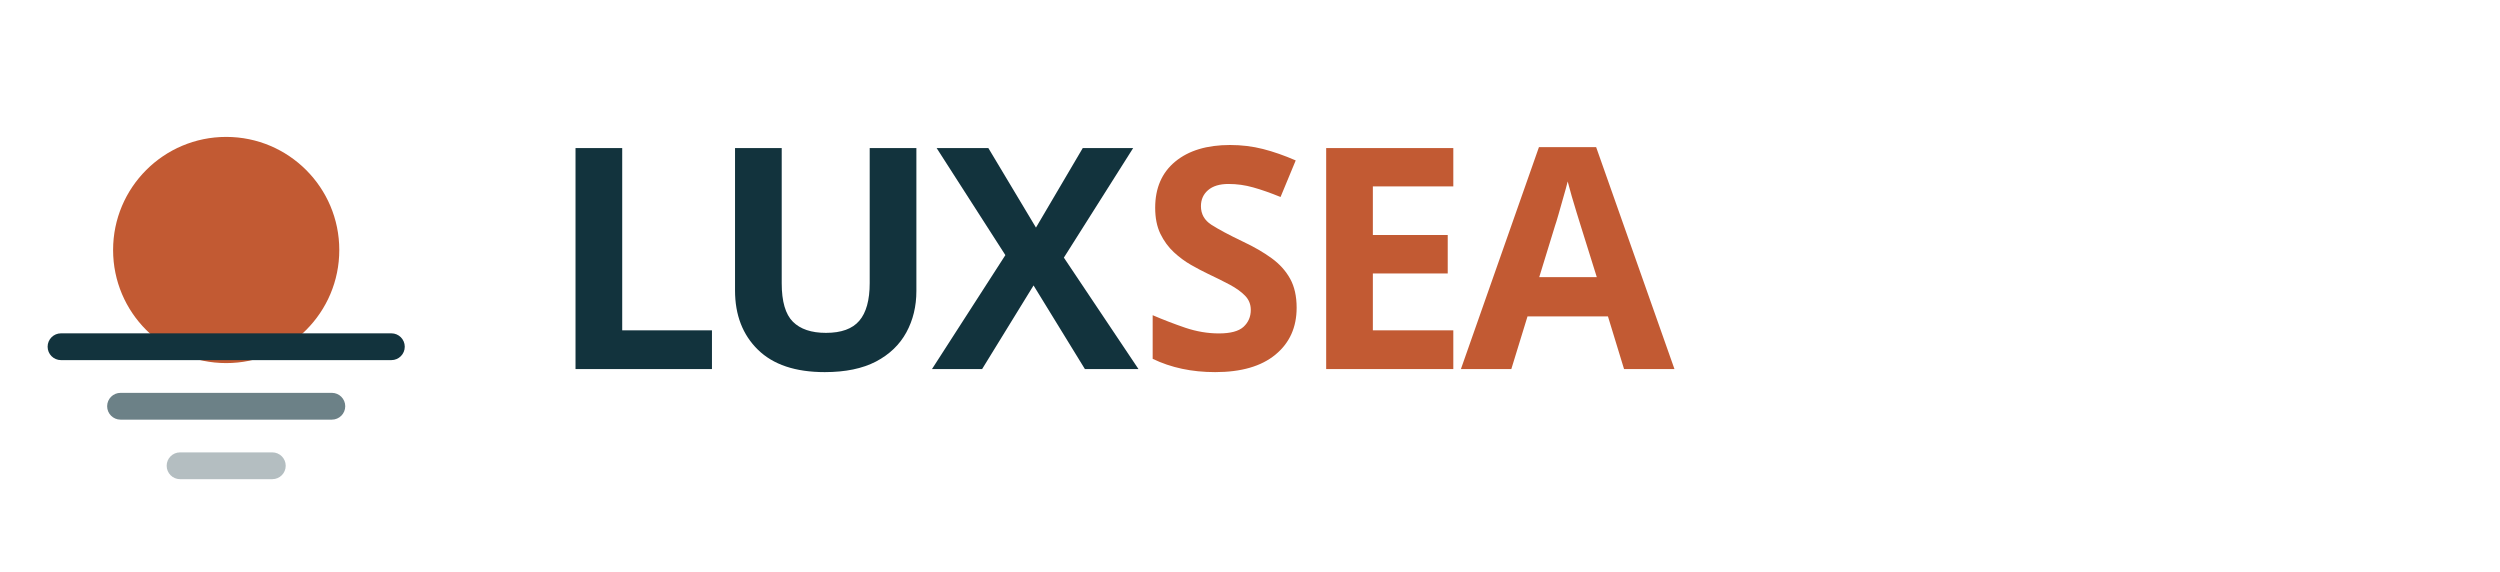
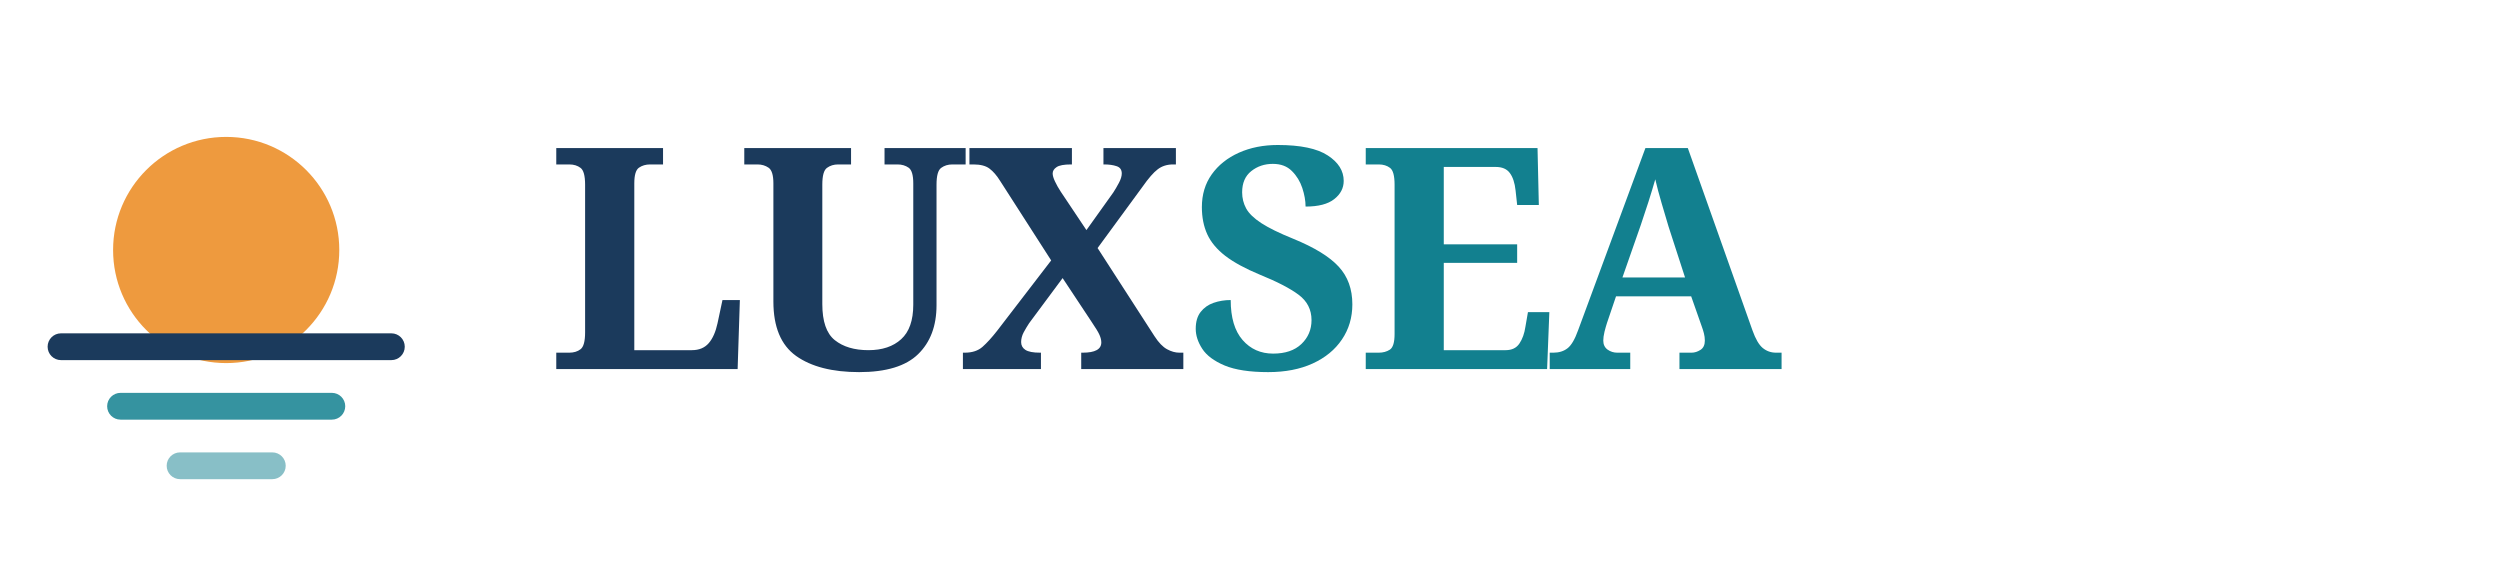
- <svg xmlns="http://www.w3.org/2000/svg" viewBox="0 0 420 96" role="img" aria-label="Luxsea Miami">
+ <svg xmlns="http://www.w3.org/2000/svg" viewBox="0 0 420 96" role="img" aria-label="LuxSea Miami">
  <defs>
    <clipPath id="lx-h2">
      <rect x="0" y="0" width="96" height="55" />
    </clipPath>
  </defs>
  <g transform="translate(0,10)">
-     <circle cx="38" cy="32" r="19" fill="#c25a33" clip-path="url(#lx-h2)" />
-     <rect x="8" y="46" width="60" height="4.5" rx="2.25" fill="#12333d" />
-     <rect x="18" y="56" width="40" height="4.5" rx="2.25" fill="#12333d" opacity="0.62" />
-     <rect x="28" y="66" width="20" height="4.5" rx="2.25" fill="#12333d" opacity="0.32" />
+     <circle cx="38" cy="32" r="19" fill="#ee9a3e" clip-path="url(#lx-h2)" />
+     <rect x="8" y="46" width="60" height="4.5" rx="2.25" fill="#1b3a5c" />
+     <rect x="18" y="56" width="40" height="4.5" rx="2.25" fill="#12808f" opacity="0.85" />
+     <rect x="28" y="66" width="20" height="4.5" rx="2.25" fill="#12808f" opacity="0.5" />
  </g>
-   <text x="92" y="62" font-family="Panchang, 'Trebuchet MS', sans-serif" font-size="52" font-weight="700" letter-spacing="-1.8" fill="#12333d">LUX<tspan fill="#c25a33">SEA</tspan>
+   <text x="92" y="62" font-family="Gambetta, 'Iowan Old Style', Georgia, serif" font-size="52" font-weight="700" letter-spacing="-1.8" fill="#1b3a5c">LUX<tspan fill="#12808f">SEA</tspan>
  </text>
</svg>
